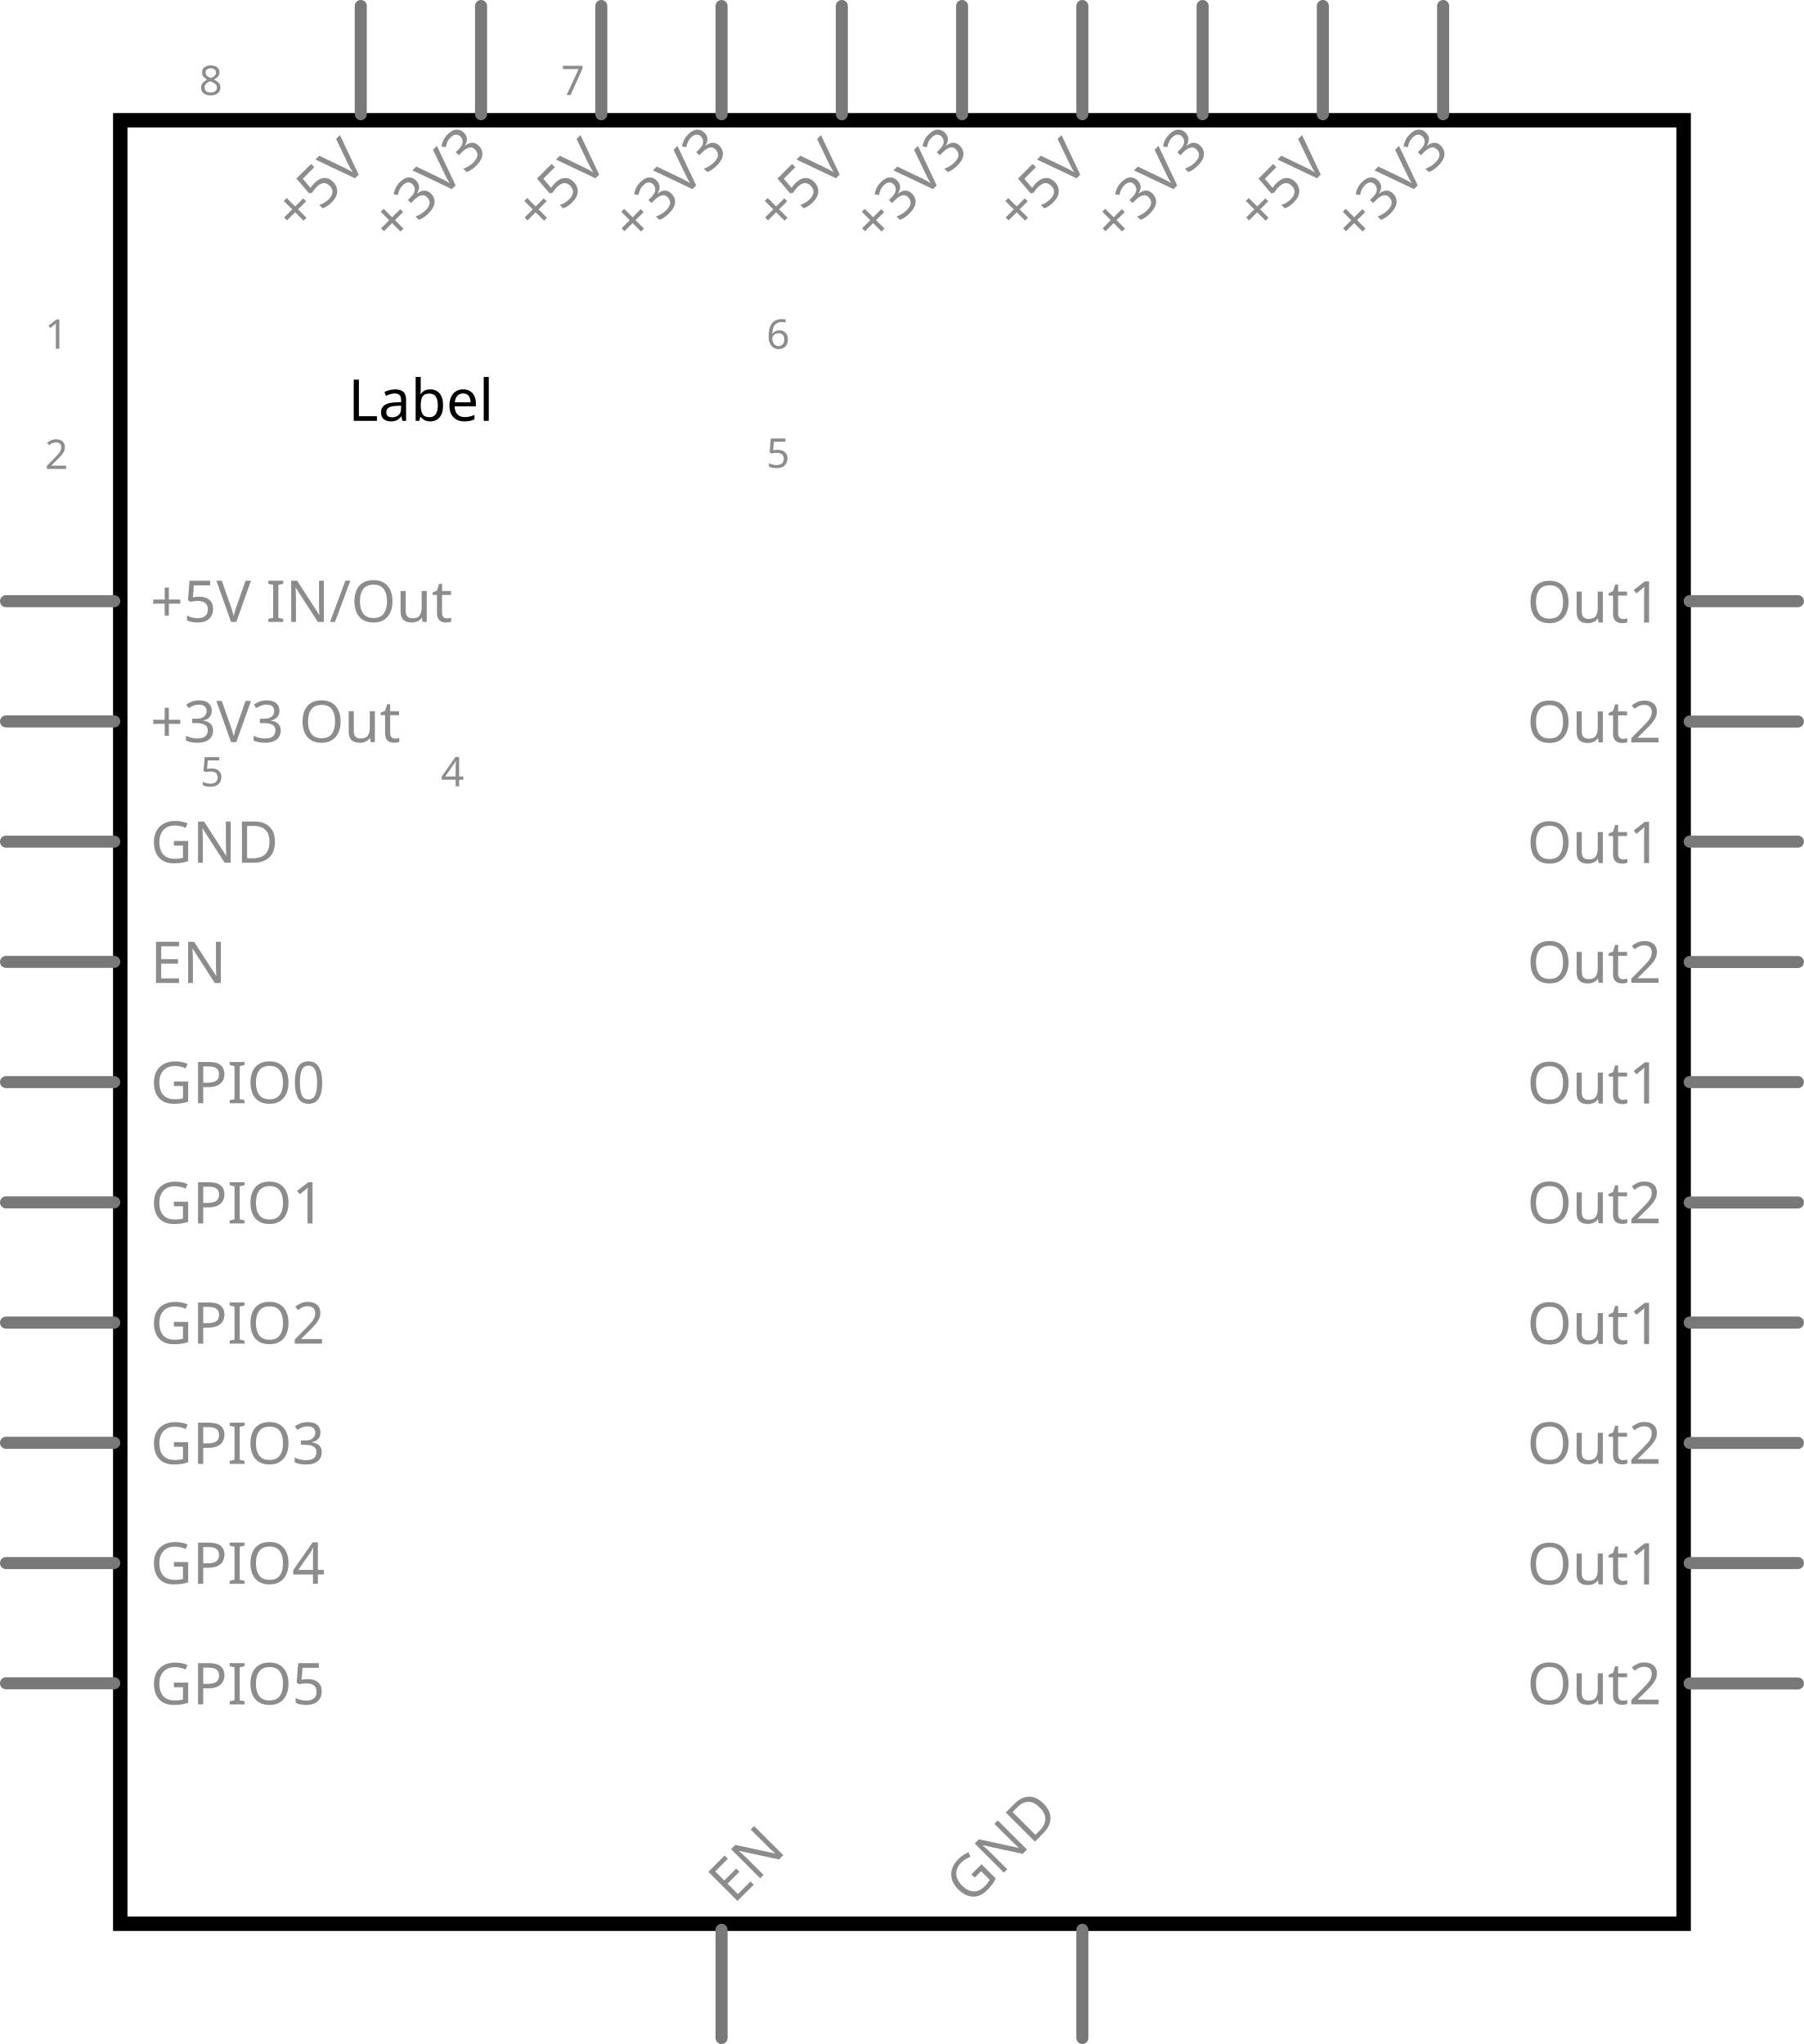
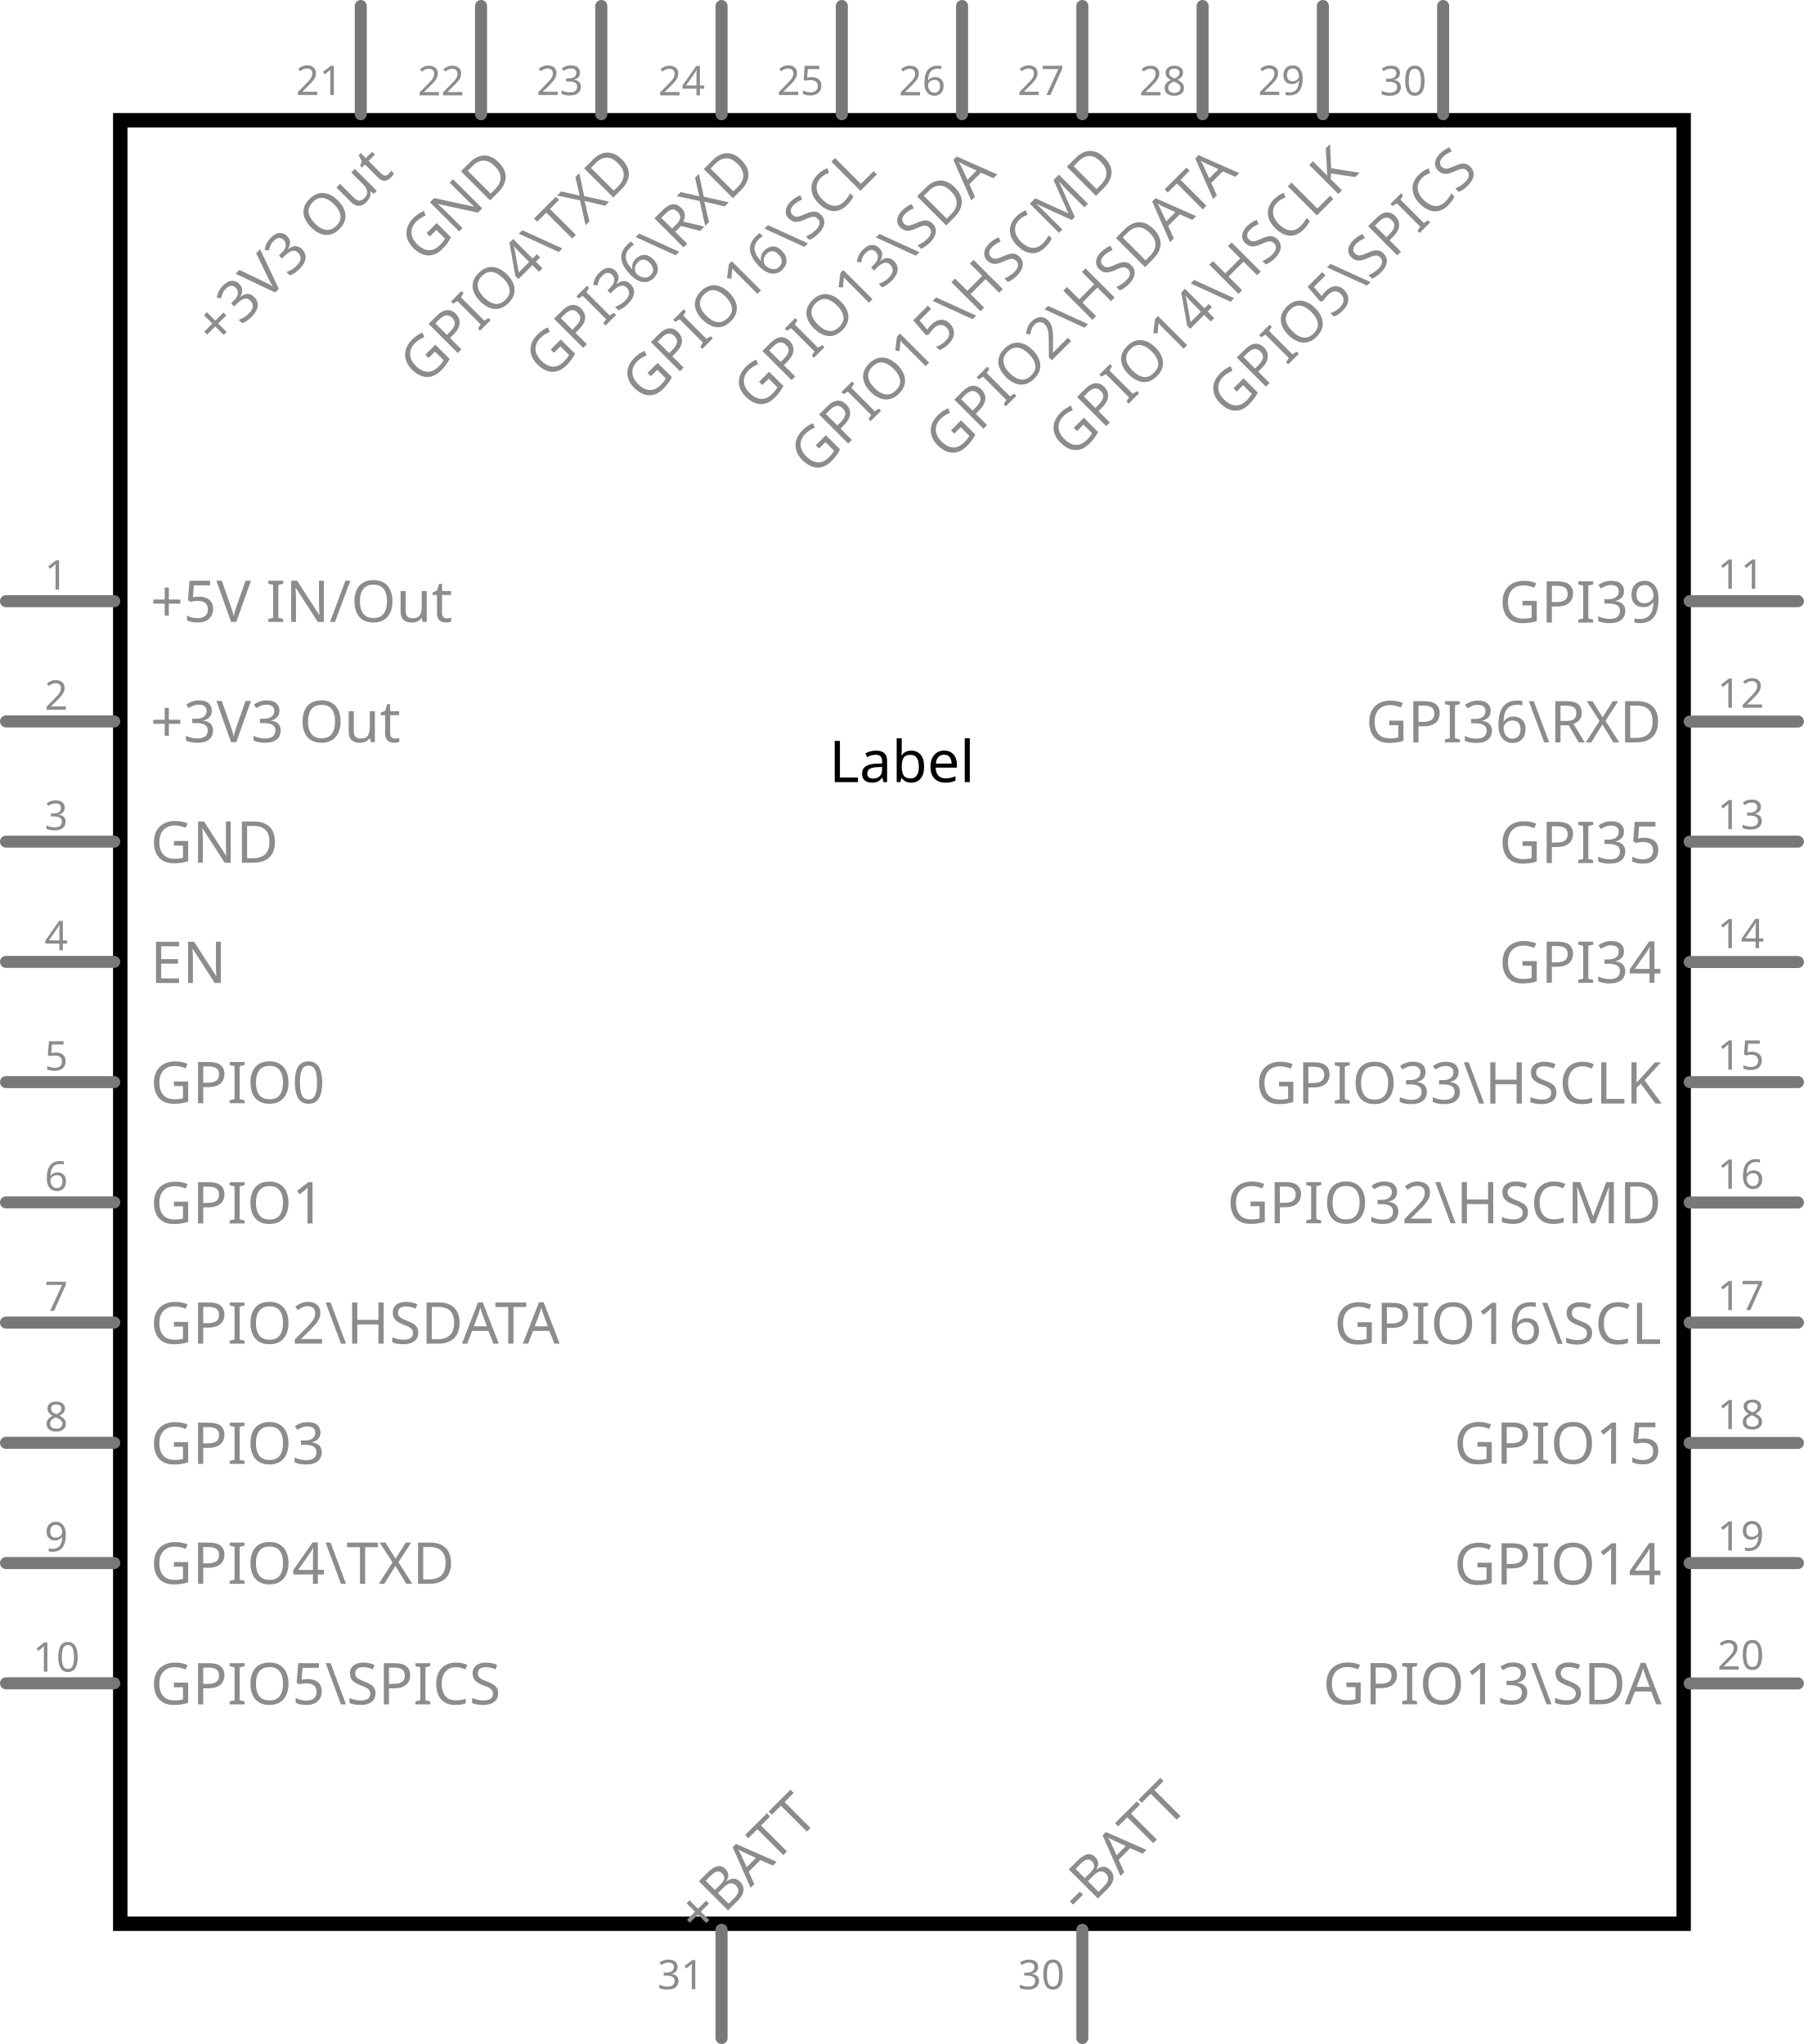
<svg xmlns="http://www.w3.org/2000/svg" width="1.5in" height="1.7in" viewBox="0 0 1500 1700" version="1.1" id="svg1">
  <defs id="defs1" />
  <g id="help">
    <rect stroke-dasharray="none" stroke-width="0" stroke="none" fill-opacity="0.15" fill="none" y="0" x="0" height="1700" width="1500" id="background" />
  </g>
  <g id="schematic">
    <rect stroke-opacity="1" stroke-dasharray="none" stroke-linecap="round" stroke-width="12" stroke="#000000" fill="none" y="100" x="100" height="1500" width="1300" id="part_symbol" />
-     <text font-size="48px" x="350" text-anchor="middle" gorn="0.1.1" y="350" id="label" font-family="'Droid Sans'" stroke="none" fill="#000000">Label</text>
+     <text font-size="48" x="749.98" text-anchor="middle" gorn="0.1.1" y="650.469" id="label" font-family="'Droid Sans'" stroke="none" fill="#000000">Label</text>
    <g id="pins">
      <g id="pins_uext">
        <line y2="95" stroke-width="10" stroke-linecap="round" y1="5" stroke-linejoin="round" x2="300" x1="300" stroke="#787878" fill="none" id="line20" />
        <rect paint-order="fill markers stroke" stroke-dasharray="none" stroke-linecap="round" stroke-width="0" stroke="none" fill="none" y="-5" x="295" height="10" width="10" id="rect26" />
        <line y2="95" stroke-width="10" stroke-linecap="round" y1="5" stroke-linejoin="round" x2="400" x1="400" stroke="#787878" fill="none" id="line21" />
        <rect paint-order="fill markers stroke" stroke-dasharray="none" stroke-linecap="round" stroke-width="0" stroke="none" fill="none" y="-5" x="395" height="10" width="10" id="rect32" />
        <line y2="95" stroke-width="10" stroke-linecap="round" y1="5" stroke-linejoin="round" x2="600" x1="600" stroke="#787878" fill="none" id="line40" />
        <rect paint-order="fill markers stroke" stroke-dasharray="none" stroke-linecap="round" stroke-width="0" stroke="none" fill="none" y="-5" x="595" height="10" width="10" id="rect41" />
        <line y2="95" stroke-width="10" stroke-linecap="round" y1="5" stroke-linejoin="round" x2="500" x1="500" stroke="#787878" fill="none" id="line41" />
        <rect paint-order="fill markers stroke" stroke-dasharray="none" stroke-linecap="round" stroke-width="0" stroke="none" fill="none" y="-5" x="495" height="10" width="10" id="rect42" />
        <line y2="95" stroke-width="10" stroke-linecap="round" y1="5" stroke-linejoin="round" x2="800" x1="800" stroke="#787878" fill="none" id="line42" />
        <rect paint-order="fill markers stroke" stroke-dasharray="none" stroke-linecap="round" stroke-width="0" stroke="none" fill="none" y="-5" x="795" height="10" width="10" id="rect43" />
        <line y2="95" stroke-width="10" stroke-linecap="round" y1="5" stroke-linejoin="round" x2="700" x1="700" stroke="#787878" fill="none" id="line43" />
        <rect paint-order="fill markers stroke" stroke-dasharray="none" stroke-linecap="round" stroke-width="0" stroke="none" fill="none" y="-5" x="695" height="10" width="10" id="rect44" />
        <line y2="95" stroke-width="10" stroke-linecap="round" y1="5" stroke-linejoin="round" x2="1000" x1="1000" stroke="#787878" fill="none" id="line44" />
        <rect paint-order="fill markers stroke" stroke-dasharray="none" stroke-linecap="round" stroke-width="0" stroke="none" fill="none" y="-5" x="995" height="10" width="10" id="rect45" />
        <line y2="95" stroke-width="10" stroke-linecap="round" y1="5" stroke-linejoin="round" x2="900" x1="900" stroke="#787878" fill="none" id="line45" />
        <rect paint-order="fill markers stroke" stroke-dasharray="none" stroke-linecap="round" stroke-width="0" stroke="none" fill="none" y="-5" x="895" height="10" width="10" id="rect46" />
        <line y2="95" stroke-width="10" stroke-linecap="round" y1="5" stroke-linejoin="round" x2="1200" x1="1200" stroke="#787878" fill="none" id="line46" />
        <rect paint-order="fill markers stroke" stroke-dasharray="none" stroke-linecap="round" stroke-width="0" stroke="none" fill="none" y="-5" x="1195" height="10" width="10" id="rect47" />
        <line y2="95" stroke-width="10" stroke-linecap="round" y1="5" stroke-linejoin="round" x2="1100" x1="1100" stroke="#787878" fill="none" id="line47" />
        <rect paint-order="fill markers stroke" stroke-dasharray="none" stroke-linecap="round" stroke-width="0" stroke="none" fill="none" y="-5" x="1095" height="10" width="10" id="rect48" />
      </g>
      <g id="pins_ext2">
        <line y2="500" stroke-width="10" stroke-linecap="round" y1="500" stroke-linejoin="round" x2="1495" x1="1405" stroke="#787878" fill="none" id="line19" />
        <rect paint-order="fill markers stroke" stroke-dasharray="none" stroke-linecap="round" stroke-width="0" stroke="none" fill="none" y="495" x="1495" height="10" width="10" id="rect25" />
        <line y2="600.113" stroke-width="10" stroke-linecap="round" y1="600.113" stroke-linejoin="round" x2="1495" x1="1405" stroke="#787878" fill="none" id="line18" />
        <rect paint-order="fill markers stroke" stroke-dasharray="none" stroke-linecap="round" stroke-width="0" stroke="none" fill="none" y="595" x="1495" height="10" width="10" id="rect24" />
        <line y2="700" stroke-width="10" stroke-linecap="round" y1="700" stroke-linejoin="round" x2="1495" x1="1405" stroke="#787878" fill="none" id="line32" />
        <rect paint-order="fill markers stroke" stroke-dasharray="none" stroke-linecap="round" stroke-width="0" stroke="none" fill="none" y="695" x="1495" height="10" width="10" id="rect33" />
        <line y2="800.113" stroke-width="10" stroke-linecap="round" y1="800.113" stroke-linejoin="round" x2="1495" x1="1405" stroke="#787878" fill="none" id="line33" />
        <rect paint-order="fill markers stroke" stroke-dasharray="none" stroke-linecap="round" stroke-width="0" stroke="none" fill="none" y="795" x="1495" height="10" width="10" id="rect34" />
        <line y2="900" stroke-width="10" stroke-linecap="round" y1="900" stroke-linejoin="round" x2="1495" x1="1405" stroke="#787878" fill="none" id="line34" />
        <rect paint-order="fill markers stroke" stroke-dasharray="none" stroke-linecap="round" stroke-width="0" stroke="none" fill="none" y="895" x="1495" height="10" width="10" id="rect35" />
        <line y2="1000.113" stroke-width="10" stroke-linecap="round" y1="1000.113" stroke-linejoin="round" x2="1495" x1="1405" stroke="#787878" fill="none" id="line35" />
        <rect paint-order="fill markers stroke" stroke-dasharray="none" stroke-linecap="round" stroke-width="0" stroke="none" fill="none" y="995" x="1495" height="10" width="10" id="rect36" />
        <line y2="1100" stroke-width="10" stroke-linecap="round" y1="1100" stroke-linejoin="round" x2="1495" x1="1405" stroke="#787878" fill="none" id="line36" />
        <rect paint-order="fill markers stroke" stroke-dasharray="none" stroke-linecap="round" stroke-width="0" stroke="none" fill="none" y="1095" x="1495" height="10" width="10" id="rect37" />
        <line y2="1200.113" stroke-width="10" stroke-linecap="round" y1="1200.113" stroke-linejoin="round" x2="1495" x1="1405" stroke="#787878" fill="none" id="line37" />
        <rect paint-order="fill markers stroke" stroke-dasharray="none" stroke-linecap="round" stroke-width="0" stroke="none" fill="none" y="1195" x="1495" height="10" width="10" id="rect38" />
        <line y2="1300" stroke-width="10" stroke-linecap="round" y1="1300" stroke-linejoin="round" x2="1495" x1="1405" stroke="#787878" fill="none" id="line38" />
        <rect paint-order="fill markers stroke" stroke-dasharray="none" stroke-linecap="round" stroke-width="0" stroke="none" fill="none" y="1295" x="1495" height="10" width="10" id="rect39" />
        <line y2="1400.113" stroke-width="10" stroke-linecap="round" y1="1400.113" stroke-linejoin="round" x2="1495" x1="1405" stroke="#787878" fill="none" id="line39" />
        <rect paint-order="fill markers stroke" stroke-dasharray="none" stroke-linecap="round" stroke-width="0" stroke="none" fill="none" y="1395" x="1495" height="10" width="10" id="rect40" />
      </g>
      <g id="pins_batt">
        <line y2="1695" stroke-width="10" stroke-linecap="round" y1="1605" stroke-linejoin="round" x2="900" x1="900" stroke="#787878" fill="none" id="line17" />
        <rect paint-order="fill markers stroke" stroke-dasharray="none" stroke-linecap="round" stroke-width="0" stroke="none" fill="none" y="1695" x="895" height="10" width="10" id="rect23" />
        <line y2="1695" stroke-width="10" stroke-linecap="round" y1="1605" stroke-linejoin="round" x2="600" x1="600" stroke="#787878" fill="none" id="line16" />
        <rect paint-order="fill markers stroke" stroke-dasharray="none" stroke-linecap="round" stroke-width="0" stroke="none" fill="none" y="1695" x="595" height="10" width="10" id="rect21" />
      </g>
      <g id="pins_ext1">
        <line y2="1400" stroke-width="10" stroke-linecap="round" y1="1400" stroke-linejoin="round" x2="95" x1="5" stroke="#787878" fill="none" id="connector9pin" />
        <rect paint-order="fill markers stroke" stroke-dasharray="none" stroke-linecap="round" stroke-width="0" stroke="none" fill="none" y="1395" x="-5" height="10" width="10" id="connector9terminal" />
        <line y2="1300" stroke-width="10" stroke-linecap="round" y1="1300" stroke-linejoin="round" x2="95" x1="5" stroke="#787878" fill="none" id="connector8pin" />
        <rect paint-order="fill markers stroke" stroke-dasharray="none" stroke-linecap="round" stroke-width="0" stroke="none" fill="none" y="1295" x="-5" height="10" width="10" id="connector8terminal" />
        <line y2="1200" stroke-width="10" stroke-linecap="round" y1="1200" stroke-linejoin="round" x2="95" x1="5" stroke="#787878" fill="none" id="connector7pin" />
        <rect paint-order="fill markers stroke" stroke-dasharray="none" stroke-linecap="round" stroke-width="0" stroke="none" fill="none" y="1195" x="-5" height="10" width="10" id="connector7terminal" />
        <line y2="1100" stroke-width="10" stroke-linecap="round" y1="1100" stroke-linejoin="round" x2="95" x1="5" stroke="#787878" fill="none" id="connector6pin" />
        <rect paint-order="fill markers stroke" stroke-dasharray="none" stroke-linecap="round" stroke-width="0" stroke="none" fill="none" y="1095" x="-5" height="10" width="10" id="connector6terminal" />
        <line y2="1000" stroke-width="10" stroke-linecap="round" y1="1000" stroke-linejoin="round" x2="95" x1="5" stroke="#787878" fill="none" id="connector5pin" />
        <rect paint-order="fill markers stroke" stroke-dasharray="none" stroke-linecap="round" stroke-width="0" stroke="none" fill="none" y="995" x="-5" height="10" width="10" id="connector5terminal" />
        <line y2="900" stroke-width="10" stroke-linecap="round" y1="900" stroke-linejoin="round" x2="95" x1="5" stroke="#787878" fill="none" id="connector4pin" />
        <rect paint-order="fill markers stroke" stroke-dasharray="none" stroke-linecap="round" stroke-width="0" stroke="none" fill="none" y="895" x="-5" height="10" width="10" id="connector4terminal" />
        <line y2="800" stroke-width="10" stroke-linecap="round" y1="800" stroke-linejoin="round" x2="95" x1="5" stroke="#787878" fill="none" id="connector3pin" />
        <rect paint-order="fill markers stroke" stroke-dasharray="none" stroke-linecap="round" stroke-width="0" stroke="none" fill="none" y="795" x="-5" height="10" width="10" id="connector3terminal" />
        <line y2="700" stroke-width="10" stroke-linecap="round" y1="700" stroke-linejoin="round" x2="95" x1="5" stroke="#787878" fill="none" id="connector2pin" />
        <rect paint-order="fill markers stroke" stroke-dasharray="none" stroke-linecap="round" stroke-width="0" stroke="none" fill="none" y="695" x="-5" height="10" width="10" id="connector2terminal" />
        <line y2="600" stroke-width="10" stroke-linecap="round" y1="600" stroke-linejoin="round" x2="95" x1="5" stroke="#787878" fill="none" id="connector1pin" />
        <rect paint-order="fill markers stroke" stroke-dasharray="none" stroke-linecap="round" stroke-width="0" stroke="none" fill="none" y="595" x="-5" height="10" width="10" id="connector1terminal" />
        <line y2="500" stroke-width="10" stroke-linecap="round" y1="500" stroke-linejoin="round" x2="95" x1="5" stroke="#787878" fill="none" id="connector0pin" />
        <rect paint-order="fill markers stroke" stroke-dasharray="none" stroke-linecap="round" stroke-width="0" stroke="none" fill="none" y="495" x="-5" height="10" width="10" id="connector0terminal" />
      </g>
    </g>
    <g id="pin_labels">
      <g id="pin_labels_uext">
-         <text font-size="48px" x="142.963" text-anchor="middle" gorn="0.1.5" y="376.963" id="label6" font-family="'Droid Sans'" stroke="none" fill="#8c8c8c" transform="rotate(-45)">+3V3</text>
-         <text font-size="48px" x="78.578" text-anchor="middle" gorn="0.1.5" y="313.578" id="label7" font-family="'Droid Sans'" stroke="none" fill="#8c8c8c" transform="rotate(-45)">+5V</text>
-         <text font-size="48px" x="284.384" text-anchor="middle" gorn="0.1.5" y="518.384" id="text64" font-family="'Droid Sans'" stroke="none" fill="#8c8c8c" transform="rotate(-45)">+3V3</text>
-         <text font-size="48px" x="219.999" text-anchor="middle" gorn="0.1.5" y="454.999" id="text65" font-family="'Droid Sans'" stroke="none" fill="#8c8c8c" transform="rotate(-45)">+5V</text>
-         <text font-size="48px" x="425.806" text-anchor="middle" gorn="0.1.5" y="659.806" id="text66" font-family="'Droid Sans'" stroke="none" fill="#8c8c8c" transform="rotate(-45)">+3V3</text>
-         <text font-size="48px" x="361.421" text-anchor="middle" gorn="0.1.5" y="596.421" id="text67" font-family="'Droid Sans'" stroke="none" fill="#8c8c8c" transform="rotate(-45)">+5V</text>
-         <text font-size="48px" x="567.227" text-anchor="middle" gorn="0.1.5" y="801.227" id="text68" font-family="'Droid Sans'" stroke="none" fill="#8c8c8c" transform="rotate(-45)">+3V3</text>
-         <text font-size="48px" x="502.842" text-anchor="middle" gorn="0.1.5" y="737.842" id="text69" font-family="'Droid Sans'" stroke="none" fill="#8c8c8c" transform="rotate(-45)">+5V</text>
-         <text font-size="48px" x="708.649" text-anchor="middle" gorn="0.1.5" y="942.649" id="text70" font-family="'Droid Sans'" stroke="none" fill="#8c8c8c" transform="rotate(-45)">+3V3</text>
-         <text font-size="48px" x="644.263" text-anchor="middle" gorn="0.1.5" y="879.263" id="text71" font-family="'Droid Sans'" stroke="none" fill="#8c8c8c" transform="rotate(-45)">+5V</text>
+         <text font-size="48" x="623.025" text-anchor="middle" gorn="0.1.5" y="971.739" id="text70" font-family="'Droid Sans'" stroke="none" fill="#8c8c8c" transform="rotate(-45)">GPIO5\SPICS</text>
+         <text font-size="48" x="529.04" text-anchor="middle" gorn="0.1.5" y="901.016" id="text71" font-family="'Droid Sans'" stroke="none" fill="#8c8c8c" transform="rotate(-45)">GPIO14\HSCLK</text>
+         <text font-size="48" x="456.701" text-anchor="middle" gorn="0.1.5" y="830.376" id="text68" font-family="'Droid Sans'" stroke="none" fill="#8c8c8c" transform="rotate(-45)">GPIO2\HSDATA</text>
+         <text font-size="48" x="378.935" text-anchor="middle" gorn="0.1.5" y="759.595" id="text69" font-family="'Droid Sans'" stroke="none" fill="#8c8c8c" transform="rotate(-45)">GPIO15\HSCMD</text>
+         <text font-size="48" x="343.053" text-anchor="middle" gorn="0.1.5" y="688.955" id="text66" font-family="'Droid Sans'" stroke="none" fill="#8c8c8c" transform="rotate(-45)">GPIO13\SDA</text>
+         <text font-size="48" x="278.049" text-anchor="middle" gorn="0.1.5" y="618.174" id="text67" font-family="'Droid Sans'" stroke="none" fill="#8c8c8c" transform="rotate(-45)">GPIO16\SCL</text>
+         <text font-size="48" x="221.741" text-anchor="middle" gorn="0.1.5" y="547.463" id="text64" font-family="'Droid Sans'" stroke="none" fill="#8c8c8c" transform="rotate(-45)">GPI36\RXD</text>
+         <text font-size="48" x="148.37" text-anchor="middle" gorn="0.1.5" y="476.752" id="text65" font-family="'Droid Sans'" stroke="none" fill="#8c8c8c" transform="rotate(-45)">GPIO4\TXD</text>
+         <text font-size="48" x="147.456" text-anchor="middle" gorn="0.1.5" y="406.042" id="label6" font-family="'Droid Sans'" stroke="none" fill="#8c8c8c" transform="rotate(-45)">GND</text>
+         <text font-size="48" x="26.683" text-anchor="middle" gorn="0.1.5" y="333.784" id="label7" font-family="'Droid Sans'" stroke="none" fill="#8c8c8c" transform="rotate(-45)">+3V3 Out</text>
      </g>
      <g id="pin_labels_ext2">
-         <text font-size="48px" x="1381.664" text-anchor="end" gorn="0.1.5" y="517.805" id="label5" font-family="'Droid Sans'" stroke="none" fill="#8c8c8c">Out1</text>
-         <text font-size="48px" x="1381.664" text-anchor="end" gorn="0.1.5" y="617.426" id="label4" font-family="'Droid Sans'" stroke="none" fill="#8c8c8c">Out2</text>
-         <text font-size="48px" x="1381.664" text-anchor="end" gorn="0.1.5" y="717.805" id="text56" font-family="'Droid Sans'" stroke="none" fill="#8c8c8c">Out1</text>
-         <text font-size="48px" x="1381.664" text-anchor="end" gorn="0.1.5" y="817.426" id="text57" font-family="'Droid Sans'" stroke="none" fill="#8c8c8c">Out2</text>
-         <text font-size="48px" x="1381.664" text-anchor="end" gorn="0.1.5" y="917.805" id="text58" font-family="'Droid Sans'" stroke="none" fill="#8c8c8c">Out1</text>
-         <text font-size="48px" x="1381.664" text-anchor="end" gorn="0.1.5" y="1017.426" id="text59" font-family="'Droid Sans'" stroke="none" fill="#8c8c8c">Out2</text>
-         <text font-size="48px" x="1381.664" text-anchor="end" gorn="0.1.5" y="1117.805" id="text60" font-family="'Droid Sans'" stroke="none" fill="#8c8c8c">Out1</text>
-         <text font-size="48px" x="1381.664" text-anchor="end" gorn="0.1.5" y="1217.426" id="text61" font-family="'Droid Sans'" stroke="none" fill="#8c8c8c">Out2</text>
-         <text font-size="48px" x="1381.664" text-anchor="end" gorn="0.1.5" y="1317.805" id="text62" font-family="'Droid Sans'" stroke="none" fill="#8c8c8c">Out1</text>
-         <text font-size="48px" x="1381.664" text-anchor="end" gorn="0.1.5" y="1417.426" id="text63" font-family="'Droid Sans'" stroke="none" fill="#8c8c8c">Out2</text>
+         <text font-size="48" x="1381.664" text-anchor="end" gorn="0.1.5" y="1417.426" id="text63" font-family="'Droid Sans'" stroke="none" fill="#8c8c8c">GPIO13\SDA</text>
+         <text font-size="48" x="1381.664" text-anchor="end" gorn="0.1.5" y="1317.805" id="text62" font-family="'Droid Sans'" stroke="none" fill="#8c8c8c">GPIO14</text>
+         <text font-size="48" x="1381.664" text-anchor="end" gorn="0.1.5" y="1217.426" id="text61" font-family="'Droid Sans'" stroke="none" fill="#8c8c8c">GPIO15</text>
+         <text font-size="48" x="1381.664" text-anchor="end" gorn="0.1.5" y="1117.805" id="text60" font-family="'Droid Sans'" stroke="none" fill="#8c8c8c">GPIO16\SCL</text>
+         <text font-size="48" x="1381.664" text-anchor="end" gorn="0.1.5" y="1017.426" id="text59" font-family="'Droid Sans'" stroke="none" fill="#8c8c8c">GPIO32\HSCMD</text>
+         <text font-size="48" x="1381.664" text-anchor="end" gorn="0.1.5" y="917.805" id="text58" font-family="'Droid Sans'" stroke="none" fill="#8c8c8c">GPIO33\HSCLK</text>
+         <text font-size="48" x="1381.664" text-anchor="end" gorn="0.1.5" y="817.426" id="text57" font-family="'Droid Sans'" stroke="none" fill="#8c8c8c">GPI34</text>
+         <text font-size="48" x="1381.664" text-anchor="end" gorn="0.1.5" y="717.805" id="text56" font-family="'Droid Sans'" stroke="none" fill="#8c8c8c">GPI35</text>
+         <text font-size="48" x="1381.664" text-anchor="end" gorn="0.1.5" y="617.426" id="label4" font-family="'Droid Sans'" stroke="none" fill="#8c8c8c">GPI36\RXD</text>
+         <text font-size="48" x="1381.664" text-anchor="end" gorn="0.1.5" y="517.805" id="label5" font-family="'Droid Sans'" stroke="none" fill="#8c8c8c">GPI39</text>
      </g>
      <g id="pin_labels_batt">
-         <text font-size="48px" x="-497.418" text-anchor="middle" gorn="0.1.5" y="1691.569" id="label3" font-family="'Droid Sans'" stroke="none" fill="#8c8c8c" transform="rotate(-45)">GND</text>
-         <text font-size="48px" x="-657.418" text-anchor="middle" gorn="0.1.5" y="1551.569" id="label2" font-family="'Droid Sans'" stroke="none" fill="#8c8c8c" transform="rotate(-45)">EN</text>
+         <text font-size="48" x="-426.92" text-anchor="middle" gorn="0.1.5" y="1762.067" id="label3" font-family="'Droid Sans'" stroke="none" fill="#8c8c8c" transform="rotate(-45)">-BATT</text>
+         <text font-size="48" x="-657.418" text-anchor="middle" gorn="0.1.5" y="1551.569" id="label2" font-family="'Droid Sans'" stroke="none" fill="#8c8c8c" transform="rotate(-45)">+BATT</text>
      </g>
      <g id="pin_labels_ext1">
-         <text font-size="48px" x="125.078" text-anchor="start" gorn="0.1.5" y="1417.531" id="text54" font-family="'Droid Sans'" stroke="none" fill="#8c8c8c">GPIO5</text>
-         <text font-size="48px" x="125.078" text-anchor="start" gorn="0.1.5" y="1317.266" id="text55" font-family="'Droid Sans'" stroke="none" fill="#8c8c8c">GPIO4</text>
-         <text font-size="48px" x="125.078" text-anchor="start" gorn="0.1.5" y="1217.531" id="text52" font-family="'Droid Sans'" stroke="none" fill="#8c8c8c">GPIO3</text>
-         <text font-size="48px" x="125.078" text-anchor="start" gorn="0.1.5" y="1117.531" id="text53" font-family="'Droid Sans'" stroke="none" fill="#8c8c8c">GPIO2</text>
-         <text font-size="48px" x="125.078" text-anchor="start" gorn="0.1.5" y="1017.531" id="text50" font-family="'Droid Sans'" stroke="none" fill="#8c8c8c">GPIO1</text>
-         <text font-size="48px" x="125.078" text-anchor="start" gorn="0.1.5" y="917.531" id="text51" font-family="'Droid Sans'" stroke="none" fill="#8c8c8c">GPIO0</text>
-         <text font-size="48px" x="125.078" text-anchor="start" gorn="0.1.5" y="817.531" id="text48" font-family="'Droid Sans'" stroke="none" fill="#8c8c8c">EN</text>
-         <text font-size="48px" x="125.078" text-anchor="start" gorn="0.1.5" y="717.531" id="text49" font-family="'Droid Sans'" stroke="none" fill="#8c8c8c">GND</text>
-         <text font-size="48px" x="125" text-anchor="start" gorn="0.1.5" y="617.266" id="label1" font-family="'Droid Sans'" stroke="none" fill="#8c8c8c">+3V3 Out</text>
-         <text font-size="48px" x="125" text-anchor="start" gorn="0.1.5" y="517.266" id="label0" font-family="'Droid Sans'" stroke="none" fill="#8c8c8c">+5V IN/Out</text>
+         <text font-size="48" x="125.078" text-anchor="start" gorn="0.1.5" y="1417.531" id="text54" font-family="'Droid Sans'" stroke="none" fill="#8c8c8c">GPIO5\SPICS</text>
+         <text font-size="48" x="125.078" text-anchor="start" gorn="0.1.5" y="1317.266" id="text55" font-family="'Droid Sans'" stroke="none" fill="#8c8c8c">GPIO4\TXD</text>
+         <text font-size="48" x="125.078" text-anchor="start" gorn="0.1.5" y="1217.531" id="text52" font-family="'Droid Sans'" stroke="none" fill="#8c8c8c">GPIO3</text>
+         <text font-size="48" x="125.078" text-anchor="start" gorn="0.1.5" y="1117.531" id="text53" font-family="'Droid Sans'" stroke="none" fill="#8c8c8c">GPIO2\HSDATA</text>
+         <text font-size="48" x="125.078" text-anchor="start" gorn="0.1.5" y="1017.531" id="text50" font-family="'Droid Sans'" stroke="none" fill="#8c8c8c">GPIO1</text>
+         <text font-size="48" x="125.078" text-anchor="start" gorn="0.1.5" y="917.531" id="text51" font-family="'Droid Sans'" stroke="none" fill="#8c8c8c">GPIO0</text>
+         <text font-size="48" x="125.078" text-anchor="start" gorn="0.1.5" y="817.531" id="text48" font-family="'Droid Sans'" stroke="none" fill="#8c8c8c">EN</text>
+         <text font-size="48" x="125.078" text-anchor="start" gorn="0.1.5" y="717.531" id="text49" font-family="'Droid Sans'" stroke="none" fill="#8c8c8c">GND</text>
+         <text font-size="48" x="125" text-anchor="start" gorn="0.1.5" y="617.266" id="label1" font-family="'Droid Sans'" stroke="none" fill="#8c8c8c">+3V3 Out</text>
+         <text font-size="48" x="125" text-anchor="start" gorn="0.1.5" y="517.266" id="label0" font-family="'Droid Sans'" stroke="none" fill="#8c8c8c">+5V IN/Out</text>
      </g>
    </g>
    <g id="pin_numbers">
      <g id="pin_numbers_uext">
-         <text stroke-width="0" font-size="34px" x="185" text-anchor="end" y="79" class="text" font-family="'Droid Sans'" stroke="none" fill="#8c8c8c" id="text8">8</text>
-         <text stroke-width="0" font-size="34px" x="486" text-anchor="end" y="79" class="text" font-family="'Droid Sans'" stroke="none" fill="#8c8c8c" id="text7">7</text>
+         <text stroke-width="0" font-size="34" x="1186.232" text-anchor="end" y="79.271" class="text" font-family="'Droid Sans'" stroke="none" fill="#8c8c8c" id="text94">30</text>
+         <text stroke-width="0" font-size="34" x="1084.967" text-anchor="end" y="79" class="text" font-family="'Droid Sans'" stroke="none" fill="#8c8c8c" id="text95">29</text>
+         <text stroke-width="0" font-size="34" x="986.232" text-anchor="end" y="79.271" class="text" font-family="'Droid Sans'" stroke="none" fill="#8c8c8c" id="text92">28</text>
+         <text stroke-width="0" font-size="34" x="884.967" text-anchor="end" y="79" class="text" font-family="'Droid Sans'" stroke="none" fill="#8c8c8c" id="text93">27</text>
+         <text stroke-width="0" font-size="34" x="786.232" text-anchor="end" y="79.271" class="text" font-family="'Droid Sans'" stroke="none" fill="#8c8c8c" id="text90">26</text>
+         <text stroke-width="0" font-size="34" x="684.967" text-anchor="end" y="79" class="text" font-family="'Droid Sans'" stroke="none" fill="#8c8c8c" id="text91">25</text>
+         <text stroke-width="0" font-size="34" x="586.232" text-anchor="end" y="79.271" class="text" font-family="'Droid Sans'" stroke="none" fill="#8c8c8c" id="text88">24</text>
+         <text stroke-width="0" font-size="34" x="484.967" text-anchor="end" y="79" class="text" font-family="'Droid Sans'" stroke="none" fill="#8c8c8c" id="text89">23</text>
+         <text stroke-width="0" font-size="34" x="386.232" text-anchor="end" y="79.271" class="text" font-family="'Droid Sans'" stroke="none" fill="#8c8c8c" id="text7">22</text>
+         <text stroke-width="0" font-size="34" x="284.967" text-anchor="end" y="79" class="text" font-family="'Droid Sans'" stroke="none" fill="#8c8c8c" id="text8">21</text>
      </g>
      <g id="pin_numbers_ext2">
-         <text stroke-width="0" font-size="34px" x="647" text-anchor="middle" y="290" class="text" font-family="'Droid Sans'" stroke="none" fill="#8c8c8c" id="text6">6</text>
-         <text stroke-width="0" font-size="34px" x="647" text-anchor="middle" y="389" class="text" font-family="'Droid Sans'" stroke="none" fill="#8c8c8c" id="text5">5</text>
+         <text stroke-width="0" font-size="34" x="1447.487" text-anchor="middle" y="1388.62" class="text" font-family="'Droid Sans'" stroke="none" fill="#8c8c8c" id="text87">20</text>
+         <text stroke-width="0" font-size="34" x="1447.487" text-anchor="middle" y="1289.62" class="text" font-family="'Droid Sans'" stroke="none" fill="#8c8c8c" id="text86">19</text>
+         <text stroke-width="0" font-size="34" x="1447.487" text-anchor="middle" y="1188.62" class="text" font-family="'Droid Sans'" stroke="none" fill="#8c8c8c" id="text85">18</text>
+         <text stroke-width="0" font-size="34" x="1447.487" text-anchor="middle" y="1089.62" class="text" font-family="'Droid Sans'" stroke="none" fill="#8c8c8c" id="text84">17</text>
+         <text stroke-width="0" font-size="34" x="1447.487" text-anchor="middle" y="988.62" class="text" font-family="'Droid Sans'" stroke="none" fill="#8c8c8c" id="text83">16</text>
+         <text stroke-width="0" font-size="34" x="1447.487" text-anchor="middle" y="889.62" class="text" font-family="'Droid Sans'" stroke="none" fill="#8c8c8c" id="text82">15</text>
+         <text stroke-width="0" font-size="34" x="1447.487" text-anchor="middle" y="788.62" class="text" font-family="'Droid Sans'" stroke="none" fill="#8c8c8c" id="text81">14</text>
+         <text stroke-width="0" font-size="34" x="1447.487" text-anchor="middle" y="689.62" class="text" font-family="'Droid Sans'" stroke="none" fill="#8c8c8c" id="text80">13</text>
+         <text stroke-width="0" font-size="34" x="1447.487" text-anchor="middle" y="588.62" class="text" font-family="'Droid Sans'" stroke="none" fill="#8c8c8c" id="text5">12</text>
+         <text stroke-width="0" font-size="34" x="1447.487" text-anchor="middle" y="489.62" class="text" font-family="'Droid Sans'" stroke="none" fill="#8c8c8c" id="text6">11</text>
      </g>
      <g id="pin_numbers_batt">
-         <text stroke-width="0" font-size="34px" x="386" text-anchor="end" y="654" class="text" font-family="'Droid Sans'" stroke="none" fill="#8c8c8c" id="text4">4</text>
-         <text stroke-width="0" font-size="34px" x="186" text-anchor="end" y="654" class="text" font-family="'Droid Sans'" stroke="none" fill="#8c8c8c" id="text3">5</text>
+         <text stroke-width="0" font-size="34" x="885.345" text-anchor="end" y="1654.404" class="text" font-family="'Droid Sans'" stroke="none" fill="#8c8c8c" id="text4">30</text>
+         <text stroke-width="0" font-size="34" x="585.552" text-anchor="end" y="1654.404" class="text" font-family="'Droid Sans'" stroke="none" fill="#8c8c8c" id="text3">31</text>
      </g>
      <g id="pin_numbers_ext1">
-         <text stroke-width="0" font-size="34px" x="47" text-anchor="middle" y="390" class="text" font-family="'Droid Sans'" stroke="none" fill="#8c8c8c" id="text2">2</text>
-         <text stroke-width="0" font-size="34px" x="47" text-anchor="middle" y="290" class="text" font-family="'Droid Sans'" stroke="none" fill="#8c8c8c" id="text1">1</text>
+         <text stroke-width="0" font-size="34" x="46.77" text-anchor="middle" y="1390.272" class="text" font-family="'Droid Sans'" stroke="none" fill="#8c8c8c" id="text78">10</text>
+         <text stroke-width="0" font-size="34" x="46.77" text-anchor="middle" y="1290.272" class="text" font-family="'Droid Sans'" stroke="none" fill="#8c8c8c" id="text79">9</text>
+         <text stroke-width="0" font-size="34" x="46.77" text-anchor="middle" y="1190.272" class="text" font-family="'Droid Sans'" stroke="none" fill="#8c8c8c" id="text76">8</text>
+         <text stroke-width="0" font-size="34" x="46.77" text-anchor="middle" y="1090.272" class="text" font-family="'Droid Sans'" stroke="none" fill="#8c8c8c" id="text77">7</text>
+         <text stroke-width="0" font-size="34" x="46.77" text-anchor="middle" y="990.271" class="text" font-family="'Droid Sans'" stroke="none" fill="#8c8c8c" id="text74">6</text>
+         <text stroke-width="0" font-size="34" x="46.77" text-anchor="middle" y="890.271" class="text" font-family="'Droid Sans'" stroke="none" fill="#8c8c8c" id="text75">5</text>
+         <text stroke-width="0" font-size="34" x="46.77" text-anchor="middle" y="790.271" class="text" font-family="'Droid Sans'" stroke="none" fill="#8c8c8c" id="text72">4</text>
+         <text stroke-width="0" font-size="34" x="46.77" text-anchor="middle" y="690.271" class="text" font-family="'Droid Sans'" stroke="none" fill="#8c8c8c" id="text73">3</text>
+         <text stroke-width="0" font-size="34" x="46.77" text-anchor="middle" y="590.271" class="text" font-family="'Droid Sans'" stroke="none" fill="#8c8c8c" id="text2">2</text>
+         <text stroke-width="0" font-size="34" x="46.77" text-anchor="middle" y="490.271" class="text" font-family="'Droid Sans'" stroke="none" fill="#8c8c8c" id="text1">1</text>
      </g>
    </g>
  </g>
</svg>
